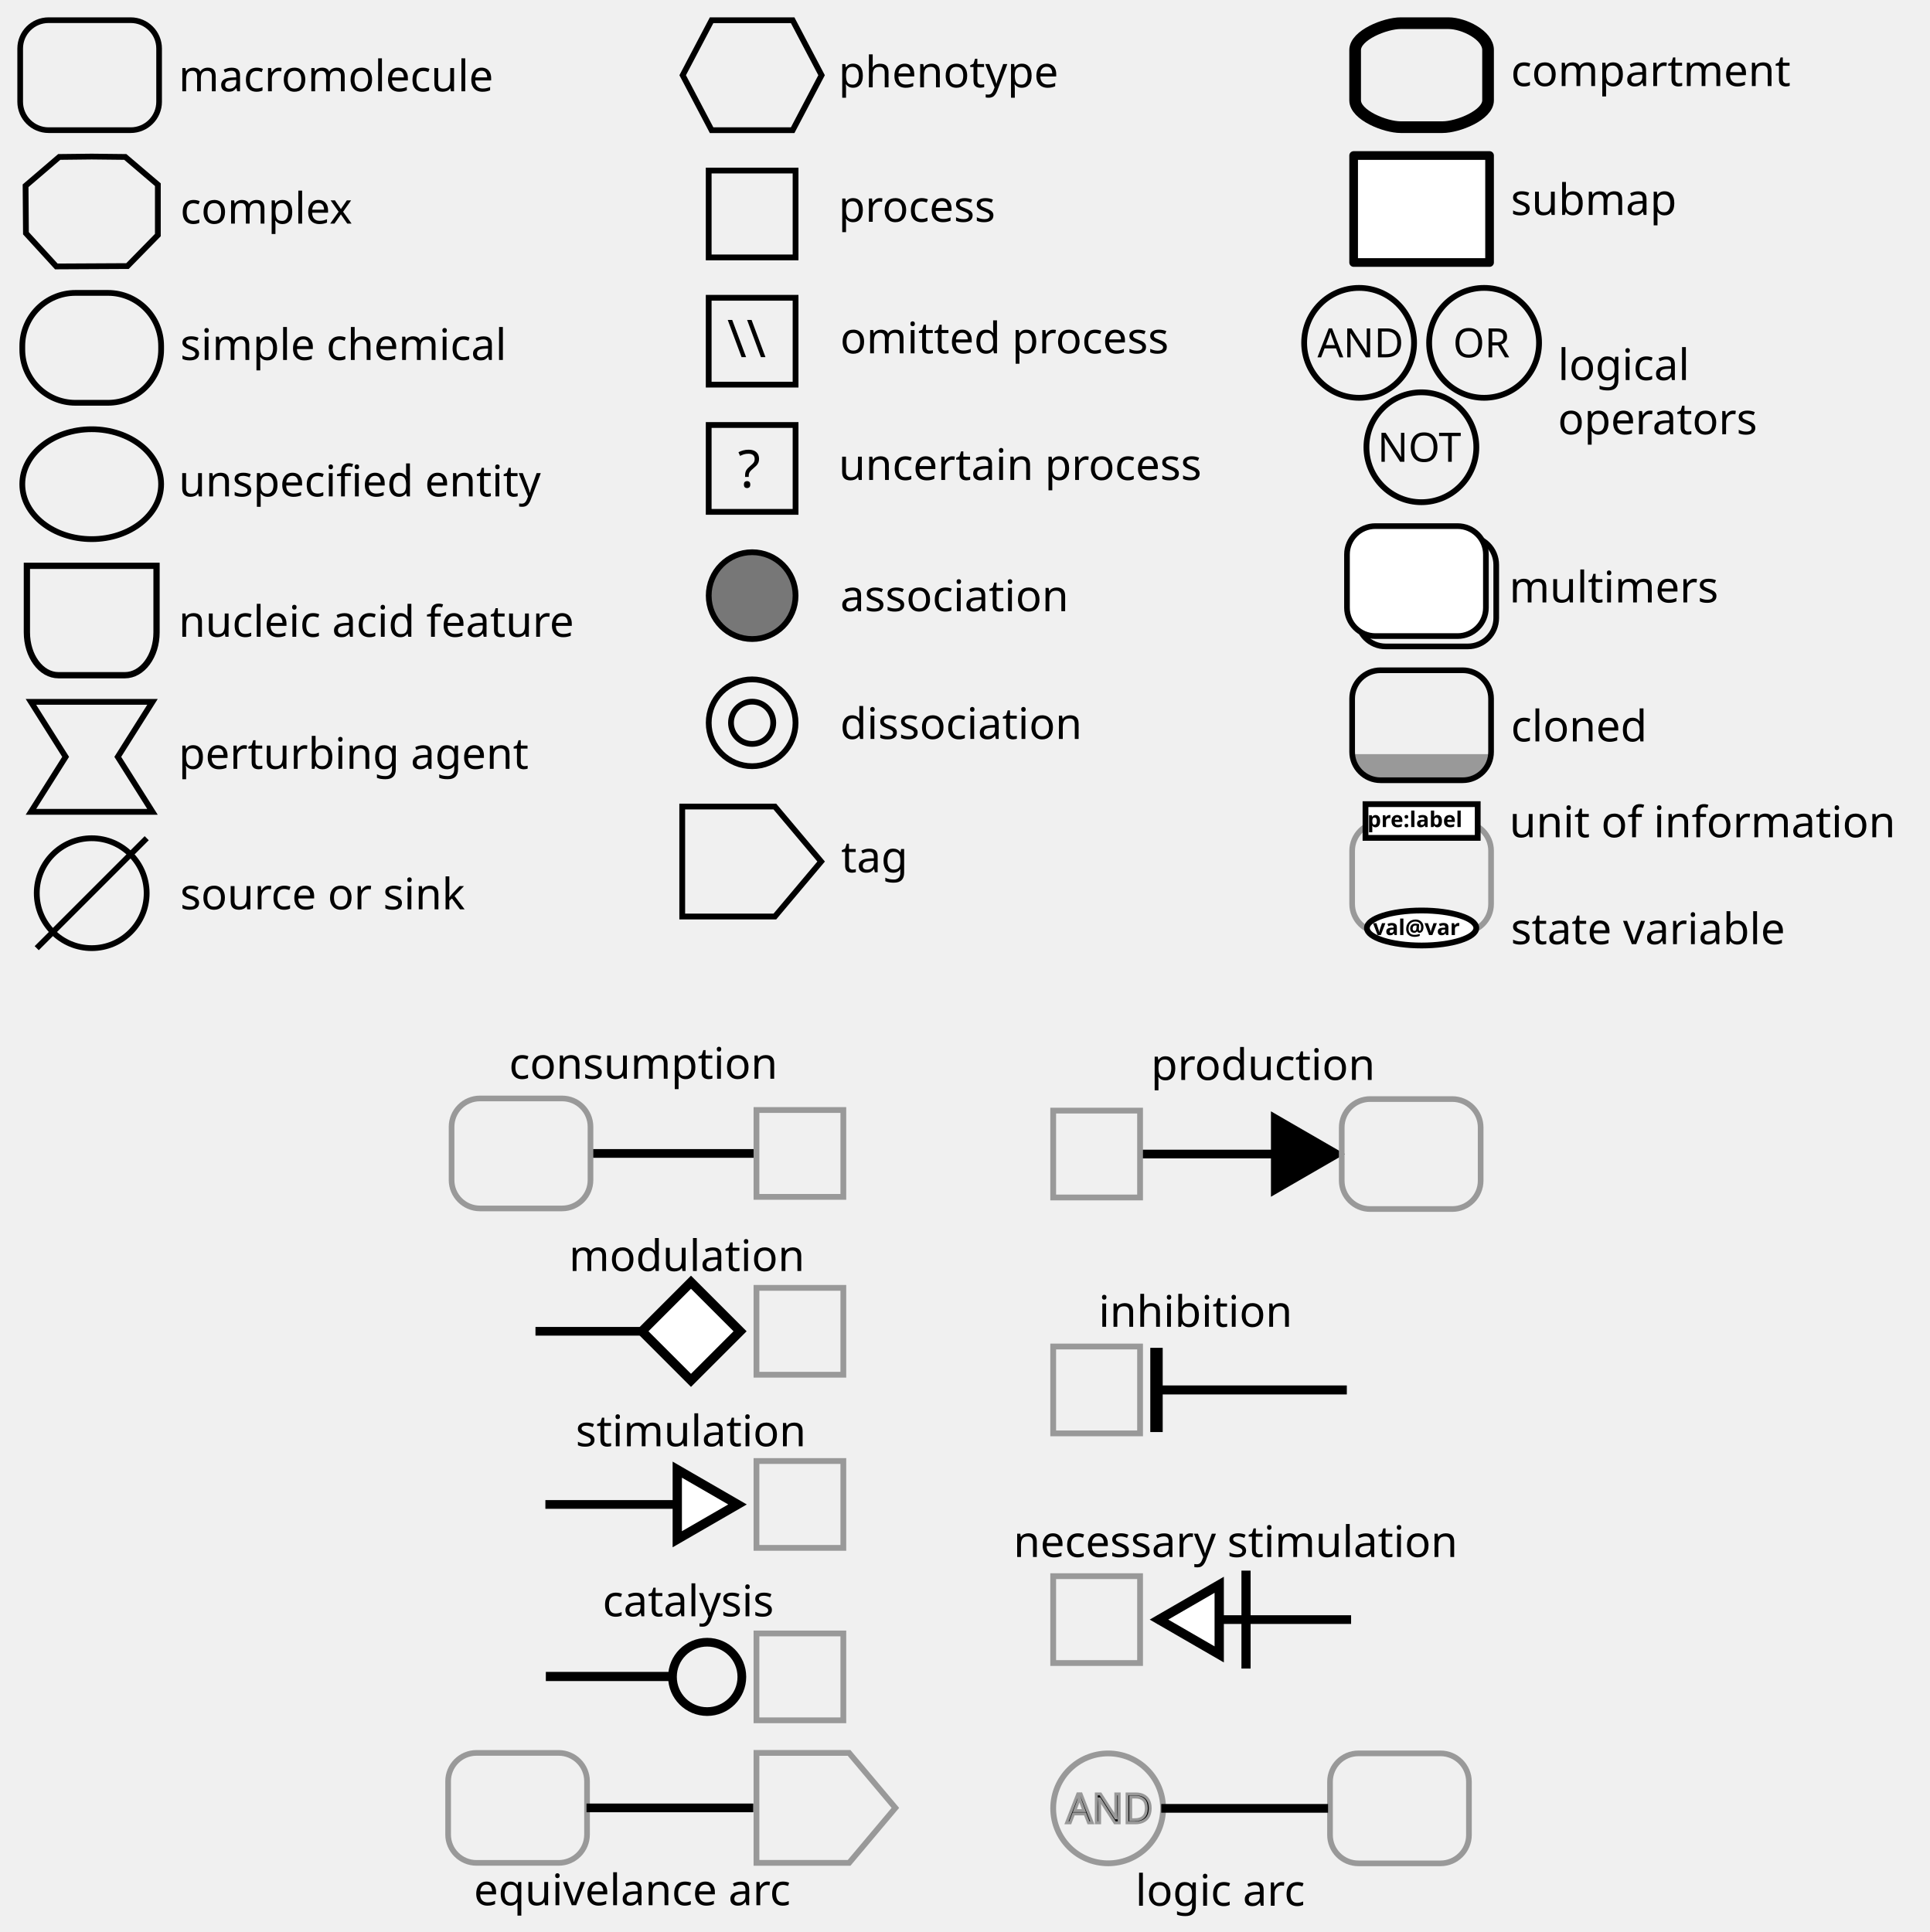
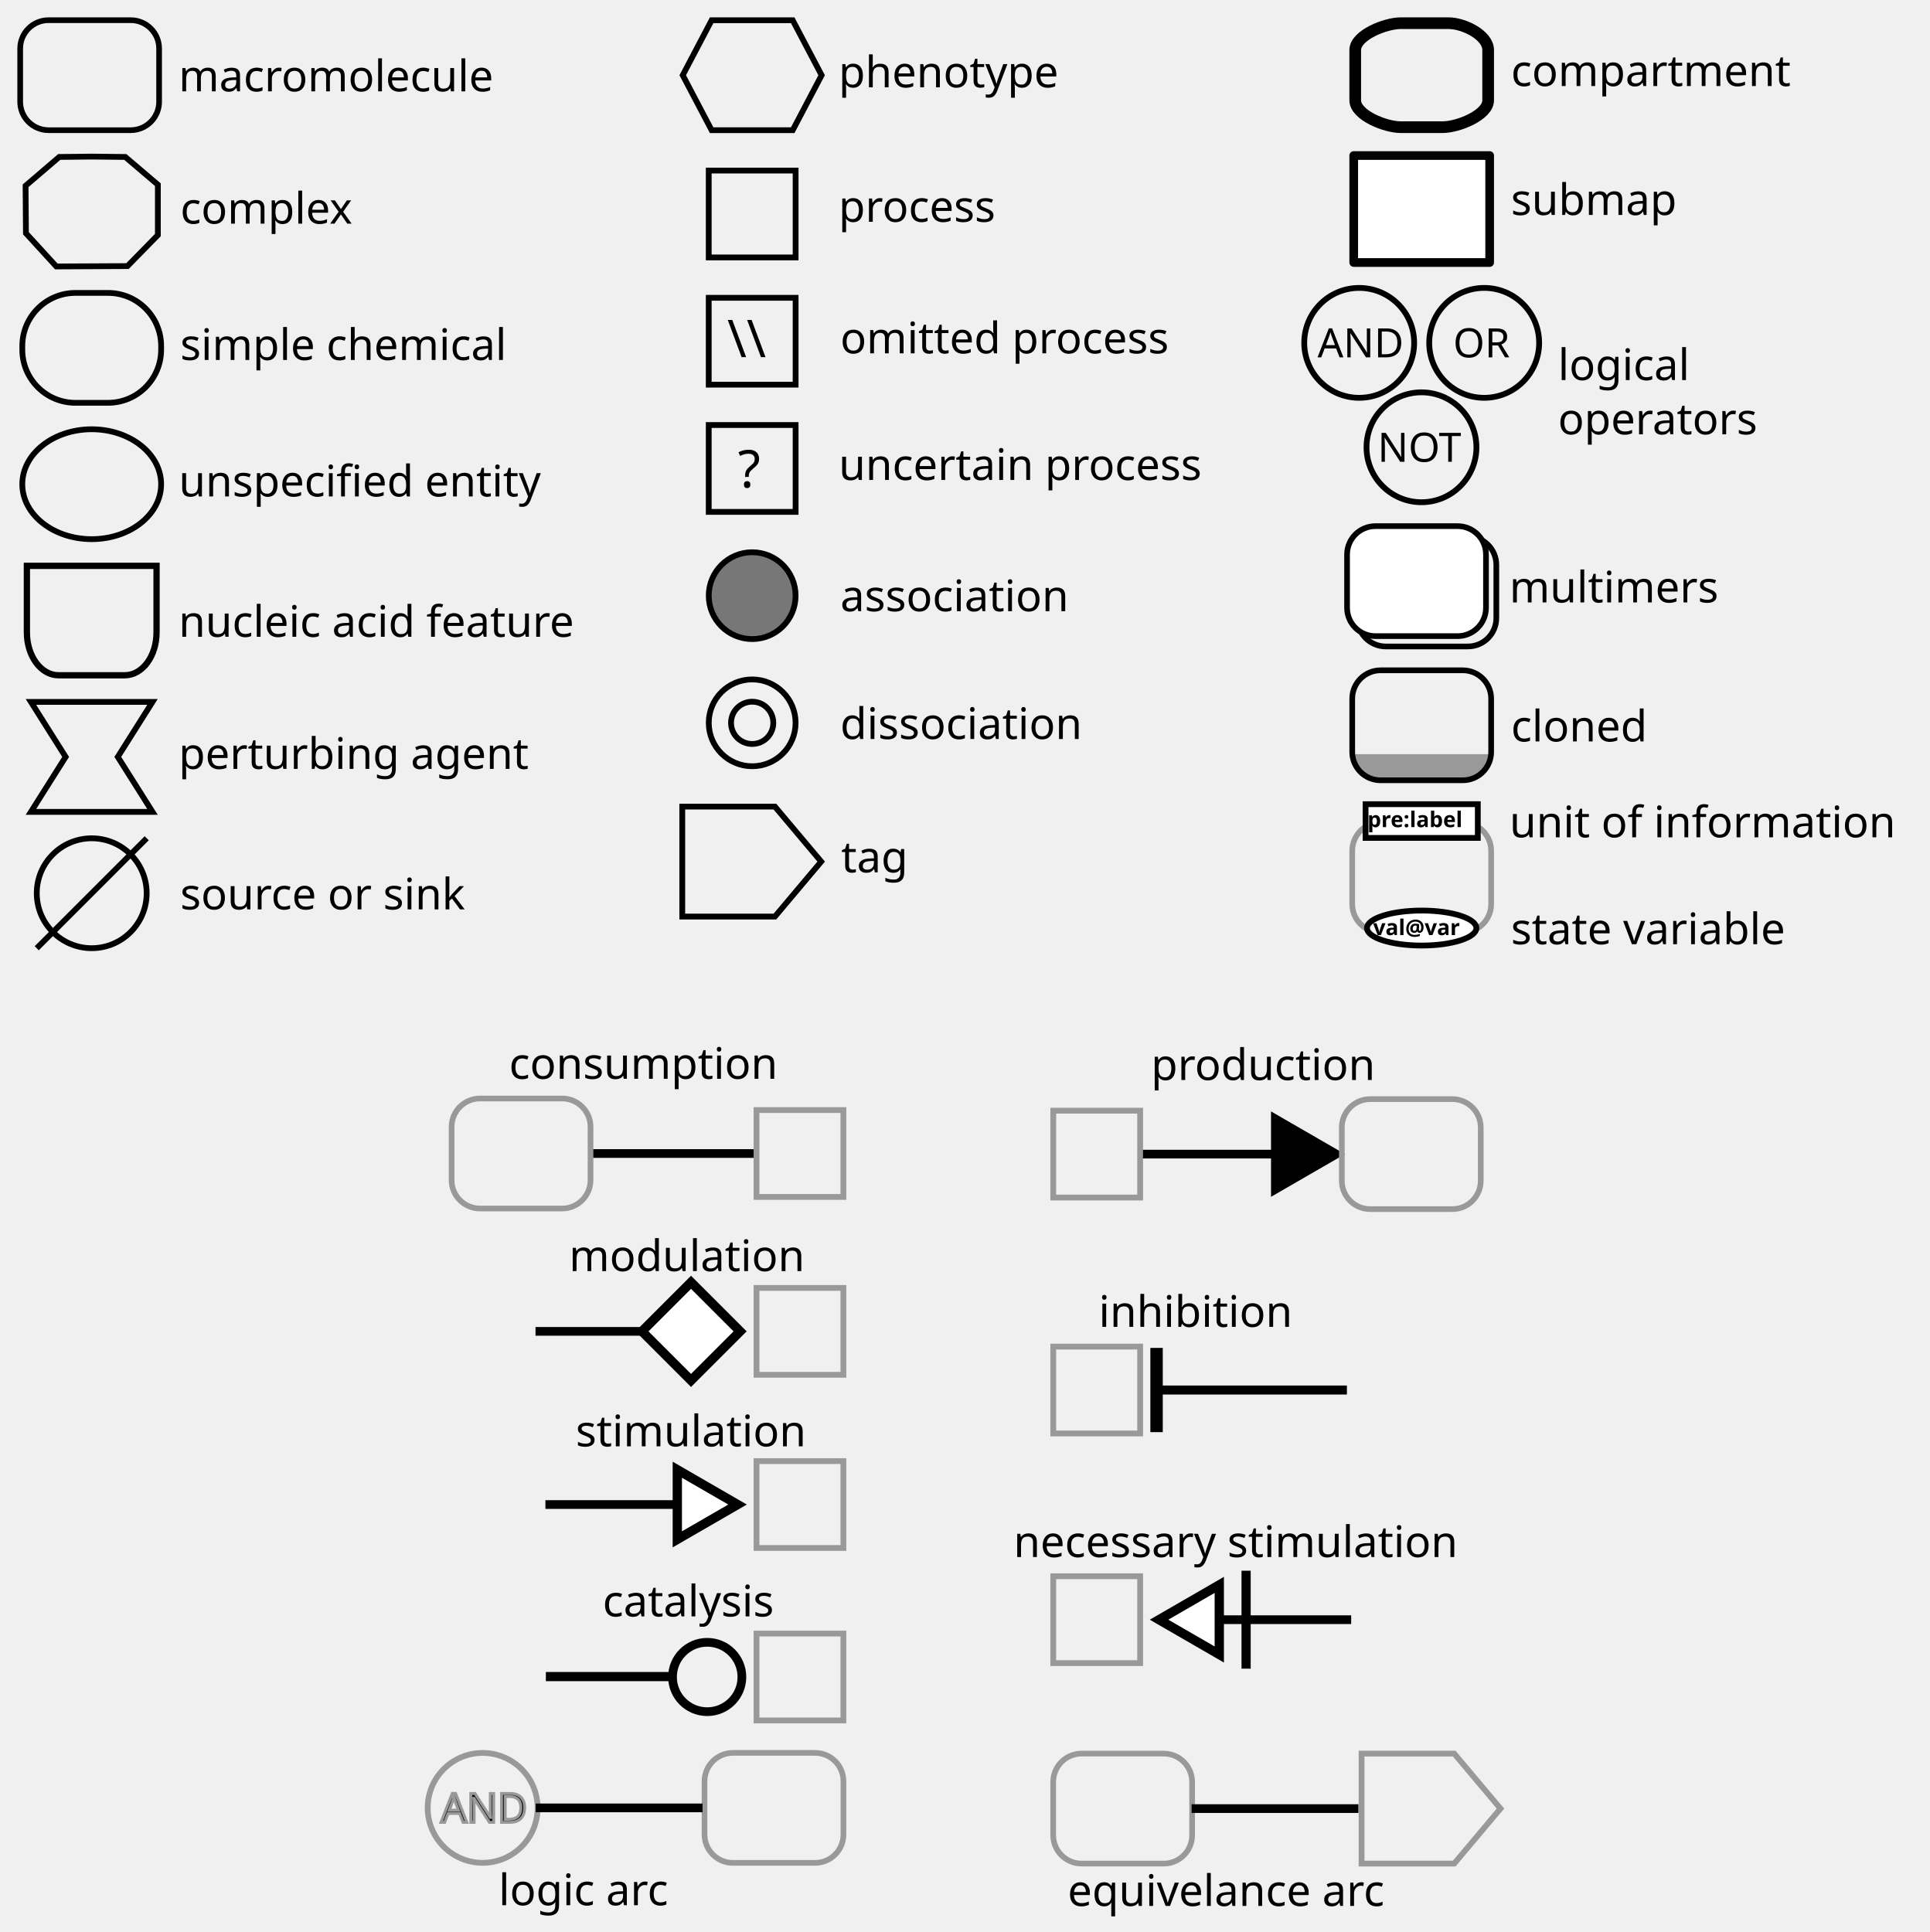
- <svg xmlns="http://www.w3.org/2000/svg" width="667.151" height="668.207" id="svg2" version="1.1">
+ <svg xmlns="http://www.w3.org/2000/svg" width="667.151" height="668.167" id="svg2" version="1.1">
  <defs id="defs4">
    <marker orient="auto" refY="0" refX="0" id="DotL" style="overflow:visible">
      <path id="path4034" d="m -2.5,-1 c 0,2.76 -2.24,5 -5,5 -2.76,0 -5,-2.24 -5,-5 0,-2.76 2.24,-5 5,-5 2.76,0 5,2.24 5,5 z" style="fill-rule:evenodd;stroke:#000000;stroke-width:1pt" transform="matrix(0.8,0,0,0.8,5.92,0.8)" />
    </marker>
    <marker orient="auto" refY="0" refX="0" id="Arrow1Sstart" style="overflow:visible">
      <path id="path3985" d="M 0,0 5,-5 -12.5,0 5,5 0,0 Z" style="fill-rule:evenodd;stroke:#000000;stroke-width:1pt" transform="matrix(0.2,0,0,0.2,1.2,0)" />
    </marker>
    <marker orient="auto" refY="0" refX="0" id="EmptyTriangleOutL" style="overflow:visible">
      <path id="path4133" d="m 5.77,0 -8.65,5 0,-10 8.65,5 z" style="fill:#ffffff;fill-rule:evenodd;stroke:#000000;stroke-width:1pt" transform="matrix(0.8,0,0,0.8,-4.8,0)" />
    </marker>
    <marker orient="auto" refY="0" refX="0" id="TriangleOutL" style="overflow:visible">
      <path id="path4115" d="m 5.77,0 -8.65,5 0,-10 8.65,5 z" style="fill-rule:evenodd;stroke:#000000;stroke-width:1pt" transform="scale(0.8,0.8)" />
    </marker>
    <marker orient="auto" refY="0" refX="0" id="EmptyDiamondL" style="overflow:visible">
      <path id="path4079" d="M 0,-7.071 -7.071,0 0,7.071 7.071,0 0,-7.071 Z" style="fill:#ffffff;fill-rule:evenodd;stroke:#000000;stroke-width:1pt" transform="scale(0.8,0.8)" />
    </marker>
    <marker orient="auto" refY="0" refX="0" id="EmptyDiamondL-1" style="overflow:visible">
      <path id="path4079-7" d="M 0,-7.071 -7.071,0 0,7.071 7.071,0 0,-7.071 Z" style="fill:#ffffff;fill-rule:evenodd;stroke:#000000;stroke-width:1pt" transform="scale(0.8,0.8)" />
    </marker>
    <marker orient="auto" refY="0" refX="0" id="EmptyDiamondL-0" style="overflow:visible">
      <path id="path4079-6" d="M 0,-7.071 -7.071,0 0,7.071 7.071,0 0,-7.071 Z" style="fill:#ffffff;fill-rule:evenodd;stroke:#000000;stroke-width:1pt" transform="scale(0.8,0.8)" />
    </marker>
    <marker orient="auto" refY="0" refX="0" id="TriangleOutL-8" style="overflow:visible">
      <path id="path4115-9" d="m 5.77,0 -8.65,5 0,-10 8.65,5 z" style="fill-rule:evenodd;stroke:#000000;stroke-width:1pt" transform="scale(0.8,0.8)" />
    </marker>
    <marker orient="auto" refY="0" refX="0" id="EmptyTriangleOutL-4" style="overflow:visible">
      <path id="path4133-1" d="m 5.77,0 -8.65,5 0,-10 8.65,5 z" style="fill:#ffffff;fill-rule:evenodd;stroke:#000000;stroke-width:1pt" transform="matrix(0.8,0,0,0.8,-4.8,0)" />
    </marker>
    <marker orient="auto" refY="0" refX="0" id="EmptyTriangleOutL-2" style="overflow:visible">
      <path id="path4133-7" d="m 5.77,0 -8.65,5 0,-10 8.65,5 z" style="fill:#ffffff;fill-rule:evenodd;stroke:#000000;stroke-width:1pt" transform="matrix(0.8,0,0,0.8,-4.8,0)" />
    </marker>
    <marker orient="auto" refY="0" refX="0" id="TriangleOutL-1" style="overflow:visible">
      <path id="path4115-2" d="m 5.77,0 -8.65,5 0,-10 8.65,5 z" style="fill-rule:evenodd;stroke:#000000;stroke-width:1pt" transform="scale(0.8,0.8)" />
    </marker>
    <marker orient="auto" refY="0" refX="0" id="EmptyTriangleOutL-8" style="overflow:visible">
      <path id="path4133-4" d="m 5.77,0 -8.65,5 0,-10 8.65,5 z" style="fill:#ffffff;fill-rule:evenodd;stroke:#000000;stroke-width:1pt" transform="matrix(0.8,0,0,0.8,-4.8,0)" />
    </marker>
    <marker orient="auto" refY="0" refX="0" id="EmptyDiamondL-2" style="overflow:visible">
      <path id="path4079-64" d="M 0,-7.071 -7.071,0 0,7.071 7.071,0 0,-7.071 Z" style="fill:#ffffff;fill-rule:evenodd;stroke:#000000;stroke-width:1pt" transform="scale(0.8,0.8)" />
    </marker>
    <marker orient="auto" refY="0" refX="0" id="marker4217" style="overflow:visible">
      <path id="path4219" d="m 5.77,0 -8.65,5 0,-10 8.65,5 z" style="fill:#ffffff;fill-rule:evenodd;stroke:#000000;stroke-width:1pt" transform="matrix(0.8,0,0,0.8,-4.8,0)" />
    </marker>
  </defs>
  <g id="layer1" transform="translate(0.2001214,-115.8151)">
    <text xml:space="preserve" style="font-style:normal;font-weight:normal;font-size:12.5px;line-height:125%;font-family:sans-serif;letter-spacing:0px;word-spacing:0px;fill:#000000;fill-opacity:1;stroke:none;stroke-width:1px;stroke-linecap:butt;stroke-linejoin:miter;stroke-opacity:1" x="281.429" y="336.648" id="text5854">
      <tspan id="tspan5856" x="281.429" y="336.648" />
    </text>
    <text xml:space="preserve" style="font-style:normal;font-weight:normal;font-size:15px;line-height:125%;font-family:sans-serif;letter-spacing:0px;word-spacing:0px;fill:#000000;fill-opacity:1;stroke:none;stroke-width:1px;stroke-linecap:butt;stroke-linejoin:miter;stroke-opacity:1" x="187.143" y="363.076" id="text6007">
      <tspan id="tspan6009" x="187.143" y="363.076" />
    </text>
    <g id="g5738" transform="translate(30.61578,0)">
      <path id="path3787-4" d="m 173.554,514.747 57.675,0" style="fill:none;stroke:#000000;stroke-width:3.01;stroke-linecap:butt;stroke-linejoin:miter;stroke-miterlimit:4;stroke-dasharray:none;stroke-opacity:1;marker-start:none;marker-end:none" />
      <rect ry="9.817" y="495.727" x="125.34" height="38.039" width="48.039" id="rect2985-5-0" style="fill:none;stroke:#999999;stroke-width:1.961;stroke-miterlimit:4;stroke-dasharray:none;stroke-dashoffset:0;stroke-opacity:1" />
      <rect ry="0" y="499.725" x="230.775" height="30.042" width="30.042" id="rect2985-08-2" style="fill:none;stroke:#999999;stroke-width:2;stroke-miterlimit:4;stroke-dasharray:none;stroke-dashoffset:0;stroke-opacity:1" />
      <text id="text4397" y="488.909" x="145.217" style="font-style:normal;font-weight:normal;font-size:15px;line-height:125%;font-family:sans-serif;letter-spacing:0px;word-spacing:0px;fill:#000000;fill-opacity:1;stroke:none;stroke-width:1px;stroke-linecap:butt;stroke-linejoin:miter;stroke-opacity:1" xml:space="preserve">
        <tspan style="text-align:start;text-anchor:start" y="488.909" x="145.217" id="tspan4399">consumption</tspan>
      </text>
      <path id="path3787" d="m 154.357,576.258 53.776,0" style="fill:none;stroke:#000000;stroke-width:3;stroke-linecap:butt;stroke-linejoin:miter;stroke-miterlimit:4;stroke-dasharray:none;stroke-opacity:1;marker-start:none;marker-end:url(#EmptyDiamondL-2)" />
      <rect ry="0" y="561.237" x="230.775" height="30.042" width="30.042" id="rect2985-08-9" style="fill:none;stroke:#999999;stroke-width:2;stroke-miterlimit:4;stroke-dasharray:none;stroke-dashoffset:0;stroke-opacity:1" />
      <text id="text4405" y="555.414" x="165.944" style="font-style:normal;font-weight:normal;font-size:15px;line-height:125%;font-family:sans-serif;letter-spacing:0px;word-spacing:0px;fill:#000000;fill-opacity:1;stroke:none;stroke-width:1px;stroke-linecap:butt;stroke-linejoin:miter;stroke-opacity:1" xml:space="preserve">
        <tspan style="text-align:start;text-anchor:start" y="555.414" x="165.944" id="tspan4407">modulation</tspan>
      </text>
      <path id="path3787-1-8" d="m 157.782,636.148 66.99,0" style="fill:none;stroke:#000000;stroke-width:3.01;stroke-linecap:butt;stroke-linejoin:miter;stroke-miterlimit:4;stroke-dasharray:none;stroke-opacity:1;marker-start:none;marker-end:url(#EmptyTriangleOutL-8)" />
      <rect ry="0" y="621.126" x="230.775" height="30.042" width="30.042" id="rect2985-08-0" style="fill:none;stroke:#999999;stroke-width:2;stroke-miterlimit:4;stroke-dasharray:none;stroke-dashoffset:0;stroke-opacity:1" />
      <text id="text4409" y="616.018" x="168.253" style="font-style:normal;font-weight:normal;font-size:15px;line-height:125%;font-family:sans-serif;letter-spacing:0px;word-spacing:0px;fill:#000000;fill-opacity:1;stroke:none;stroke-width:1px;stroke-linecap:butt;stroke-linejoin:miter;stroke-opacity:1" xml:space="preserve">
        <tspan style="text-align:start;text-anchor:start" y="616.018" x="168.253" id="tspan4411">stimulation</tspan>
      </text>
      <path id="path3787-4-3" d="m 157.939,695.647 42.968,0" style="fill:none;stroke:#000000;stroke-width:3.17;stroke-linecap:butt;stroke-linejoin:miter;stroke-miterlimit:4;stroke-dasharray:none;stroke-opacity:1;marker-start:none;marker-end:none" />
      <circle r="11.996" id="path5879" style="fill:none;stroke:#000000;stroke-width:3.008;stroke-miterlimit:4;stroke-dasharray:none;stroke-dashoffset:0;stroke-opacity:1" cx="213.725" cy="695.79" />
      <rect ry="0" y="680.769" x="230.775" height="30.042" width="30.042" id="rect2985-08-6" style="fill:none;stroke:#999999;stroke-width:2;stroke-miterlimit:4;stroke-dasharray:none;stroke-dashoffset:0;stroke-opacity:1" />
      <text id="text4421" y="674.836" x="177.579" style="font-style:normal;font-weight:normal;font-size:15px;line-height:125%;font-family:sans-serif;letter-spacing:0px;word-spacing:0px;fill:#000000;fill-opacity:1;stroke:none;stroke-width:1px;stroke-linecap:butt;stroke-linejoin:miter;stroke-opacity:1" xml:space="preserve">
        <tspan y="674.836" x="177.579" id="tspan4423">catalysis</tspan>
      </text>
-       <rect ry="9.817" y="722.078" x="124.144" height="38.039" width="48.039" id="rect2985-88" style="fill:none;stroke:#999999;stroke-width:1.961;stroke-miterlimit:4;stroke-dasharray:none;stroke-dashoffset:0;stroke-opacity:1" />
-       <path id="rect2985-87-9" d="m 230.775,722.082 32.031,0 16,19.015 -16,19.015 -32.031,0 z" style="fill:none;stroke:#999999;stroke-width:2;stroke-miterlimit:4;stroke-dashoffset:0;stroke-opacity:1" />
-       <path id="path3787-4-17" d="m 172.004,741.098 57.675,0" style="fill:none;stroke:#000000;stroke-width:3.01;stroke-linecap:butt;stroke-linejoin:miter;stroke-miterlimit:4;stroke-dasharray:none;stroke-opacity:1;marker-start:none;marker-end:none" />
-       <text id="text4425" y="774.762" x="201.459" style="font-style:normal;font-weight:normal;font-size:15px;line-height:125%;font-family:sans-serif;letter-spacing:0px;word-spacing:0px;fill:#000000;fill-opacity:1;stroke:none;stroke-width:1px;stroke-linecap:butt;stroke-linejoin:miter;stroke-opacity:1" xml:space="preserve">
-         <tspan style="text-align:center;text-anchor:middle" y="774.762" x="201.459" id="tspan4427">equivelance arc</tspan>
-       </text>
+       <g id="g4440" transform="translate(209.2204,0.2025757)">
+         <rect style="fill:none;stroke:#999999;stroke-width:1.961;stroke-miterlimit:4;stroke-dasharray:none;stroke-dashoffset:0;stroke-opacity:1" id="rect2985-88" width="48.039" height="38.039" x="124.144" y="722.078" ry="9.817" />
+         <path style="fill:none;stroke:#999999;stroke-width:2;stroke-miterlimit:4;stroke-dashoffset:0;stroke-opacity:1" d="m 230.775,722.082 32.031,0 16,19.015 -16,19.015 -32.031,0 z" id="rect2985-87-9" />
+         <path style="fill:none;stroke:#000000;stroke-width:3.01;stroke-linecap:butt;stroke-linejoin:miter;stroke-miterlimit:4;stroke-dasharray:none;stroke-opacity:1;marker-start:none;marker-end:none" d="m 172.004,741.098 57.675,0" id="path3787-4-17" />
+         <text xml:space="preserve" style="font-style:normal;font-weight:normal;font-size:15px;line-height:125%;font-family:sans-serif;letter-spacing:0px;word-spacing:0px;fill:#000000;fill-opacity:1;stroke:none;stroke-width:1px;stroke-linecap:butt;stroke-linejoin:miter;stroke-opacity:1" x="201.459" y="774.762" id="text4425">
+           <tspan id="tspan4427" x="201.459" y="774.762" style="text-align:center;text-anchor:middle">equivelance arc</tspan>
+         </text>
+       </g>
      <path id="path3787-1" d="m 363.422,514.955 53.776,0" style="fill:none;stroke:#000000;stroke-width:3;stroke-linecap:butt;stroke-linejoin:miter;stroke-miterlimit:4;stroke-dasharray:none;stroke-opacity:1;marker-start:none;marker-end:url(#TriangleOutL-1)" />
      <rect ry="9.817" y="495.936" x="433.163" height="38.039" width="48.039" id="rect2985-5-1" style="fill:none;stroke:#999999;stroke-width:1.961;stroke-miterlimit:4;stroke-dasharray:none;stroke-dashoffset:0;stroke-opacity:1" />
      <rect ry="0" y="499.934" x="333.384" height="30.042" width="30.042" id="rect2985-08-2-7" style="fill:none;stroke:#999999;stroke-width:2;stroke-miterlimit:4;stroke-dasharray:none;stroke-dashoffset:0;stroke-opacity:1" />
      <text id="text4401" y="489.327" x="367.19" style="font-style:normal;font-weight:normal;font-size:15px;line-height:125%;font-family:sans-serif;letter-spacing:0px;word-spacing:0px;fill:#000000;fill-opacity:1;stroke:none;stroke-width:1px;stroke-linecap:butt;stroke-linejoin:miter;stroke-opacity:1" xml:space="preserve">
        <tspan style="text-align:start;text-anchor:start" y="489.327" x="367.19" id="tspan4403">production</tspan>
      </text>
      <path id="path3787-4-8" d="m 434.923,596.545 -65.955,0" style="fill:none;stroke:#000000;stroke-width:3.113;stroke-linecap:butt;stroke-linejoin:miter;stroke-miterlimit:4;stroke-dasharray:none;stroke-opacity:1;marker-start:none;marker-end:none" />
      <path id="path3787-4-8-1" d="m 369.108,581.98 0,29.13" style="fill:none;stroke:#000000;stroke-width:4.287;stroke-linecap:butt;stroke-linejoin:miter;stroke-miterlimit:4;stroke-dasharray:none;stroke-opacity:1;marker-start:none;marker-end:none" />
      <rect ry="0" y="581.524" x="333.384" height="30.042" width="30.042" id="rect2985-08-8" style="fill:none;stroke:#999999;stroke-width:2;stroke-miterlimit:4;stroke-dasharray:none;stroke-dashoffset:0;stroke-opacity:1" />
      <text id="text4417" y="574.701" x="349.091" style="font-style:normal;font-weight:normal;font-size:15px;line-height:125%;font-family:sans-serif;letter-spacing:0px;word-spacing:0px;fill:#000000;fill-opacity:1;stroke:none;stroke-width:1px;stroke-linecap:butt;stroke-linejoin:miter;stroke-opacity:1" xml:space="preserve">
        <tspan y="574.701" x="349.091" id="tspan4419">inhibition</tspan>
      </text>
-       <ellipse id="path3815-1-6" style="fill:none;stroke:#999999;stroke-width:2;stroke-miterlimit:4;stroke-dasharray:none;stroke-dashoffset:0;stroke-opacity:1" cx="352.387" cy="741.26" rx="19.003" ry="19.003" />
-       <text id="text3817-6-8" y="746.271" x="337.981" style="font-style:normal;font-weight:normal;font-size:14px;line-height:125%;font-family:Sans;letter-spacing:0px;word-spacing:0px;fill:#000000;fill-opacity:1;stroke:#999999" xml:space="preserve">
-         <tspan y="746.271" x="337.981" id="tspan3819-3-6">AND</tspan>
-       </text>
-       <rect ry="9.817" y="722.24" x="429.112" height="38.039" width="48.039" id="rect2985-1" style="fill:none;stroke:#999999;stroke-width:1.961;stroke-miterlimit:4;stroke-dasharray:none;stroke-dashoffset:0;stroke-opacity:1" />
-       <path id="path3787-4-1" d="m 370.756,741.26 57.675,0" style="fill:none;stroke:#000000;stroke-width:3.01;stroke-linecap:butt;stroke-linejoin:miter;stroke-miterlimit:4;stroke-dasharray:none;stroke-opacity:1;marker-start:none;marker-end:none" />
-       <text id="text4429" y="774.924" x="404.782" style="font-style:normal;font-weight:normal;font-size:15px;line-height:125%;font-family:sans-serif;letter-spacing:0px;word-spacing:0px;fill:#000000;fill-opacity:1;stroke:none;stroke-width:1px;stroke-linecap:butt;stroke-linejoin:miter;stroke-opacity:1" xml:space="preserve">
-         <tspan style="text-align:center;text-anchor:middle" y="774.924" x="404.782" id="tspan4431">logic arc</tspan>
-       </text>
+       <g id="g4447" transform="translate(-216.314,-0.2025757)">
+         <ellipse ry="19.003" rx="19.003" cy="741.26" cx="352.387" style="fill:none;stroke:#999999;stroke-width:2;stroke-miterlimit:4;stroke-dasharray:none;stroke-dashoffset:0;stroke-opacity:1" id="path3815-1-6" />
+         <text xml:space="preserve" style="font-style:normal;font-weight:normal;font-size:14px;line-height:125%;font-family:Sans;letter-spacing:0px;word-spacing:0px;fill:#000000;fill-opacity:1;stroke:#999999" x="337.981" y="746.271" id="text3817-6-8">
+           <tspan id="tspan3819-3-6" x="337.981" y="746.271">AND</tspan>
+         </text>
+         <rect style="fill:none;stroke:#999999;stroke-width:1.961;stroke-miterlimit:4;stroke-dasharray:none;stroke-dashoffset:0;stroke-opacity:1" id="rect2985-1" width="48.039" height="38.039" x="429.112" y="722.24" ry="9.817" />
+         <path style="fill:none;stroke:#000000;stroke-width:3.01;stroke-linecap:butt;stroke-linejoin:miter;stroke-miterlimit:4;stroke-dasharray:none;stroke-opacity:1;marker-start:none;marker-end:none" d="m 370.756,741.26 57.675,0" id="path3787-4-1" />
+         <text xml:space="preserve" style="font-style:normal;font-weight:normal;font-size:15px;line-height:125%;font-family:sans-serif;letter-spacing:0px;word-spacing:0px;fill:#000000;fill-opacity:1;stroke:none;stroke-width:1px;stroke-linecap:butt;stroke-linejoin:miter;stroke-opacity:1" x="404.782" y="774.924" id="text4429">
+           <tspan id="tspan4431" x="404.782" y="774.924" style="text-align:center;text-anchor:middle">logic arc</tspan>
+         </text>
+       </g>
      <path id="path3787-1-8-2" d="m 436.401,675.973 -66.99,0" style="fill:none;stroke:#000000;stroke-width:3.01;stroke-linecap:butt;stroke-linejoin:miter;stroke-miterlimit:4;stroke-dasharray:none;stroke-opacity:1;marker-start:none;marker-end:url(#EmptyTriangleOutL-8)" />
      <path id="path3787-4-8-1-7" d="m 400.066,659.038 0,33.87" style="fill:none;stroke:#000000;stroke-width:3.17;stroke-linecap:butt;stroke-linejoin:miter;stroke-miterlimit:4;stroke-dasharray:none;stroke-opacity:1;marker-start:none;marker-end:none" />
      <rect ry="0" y="660.952" x="333.384" height="30.042" width="30.042" id="rect2985-08-28" style="fill:none;stroke:#999999;stroke-width:2;stroke-miterlimit:4;stroke-dasharray:none;stroke-dashoffset:0;stroke-opacity:1" />
      <text xml:space="preserve" style="font-style:normal;font-weight:normal;font-size:15px;line-height:125%;font-family:sans-serif;letter-spacing:0px;word-spacing:0px;fill:#000000;fill-opacity:1;stroke:none;stroke-width:1px;stroke-linecap:butt;stroke-linejoin:miter;stroke-opacity:1" x="319.648" y="654.311" id="text4474">
        <tspan id="tspan4476" x="319.648" y="654.311" style="text-align:start;text-anchor:start">necessary stimulation</tspan>
      </text>
    </g>
    <g id="g4691">
      <rect ry="9.817" y="122.795" x="6.78" height="38.039" width="48.039" id="rect2985" style="fill:none;stroke:#000000;stroke-width:1.961;stroke-miterlimit:4;stroke-dasharray:none;stroke-dashoffset:0;stroke-opacity:1" />
      <rect ry="18.375" y="217.117" x="7.512" height="38.008" width="48.008" id="rect2985-0" style="fill:none;stroke:#000000;stroke-width:1.992;stroke-miterlimit:4;stroke-dasharray:none;stroke-dashoffset:0;stroke-opacity:1" />
      <path id="rect2985-8" d="m 8.769,196.482 -0.127,-16.416 11.645,-9.97 11.228,-0.126 11.609,0.126 11.263,9.59 -4.7e-4,17.428 -10.505,10.727 -24.61,0.126 z" style="fill:none;stroke:#000000;stroke-width:2;stroke-miterlimit:4;stroke-dasharray:none;stroke-dashoffset:0;stroke-opacity:1" />
      <ellipse ry="19.004" rx="24.004" cy="283.275" cx="31.514" id="path3890" style="fill:none;stroke:#000000;stroke-width:1.992;stroke-miterlimit:4;stroke-dasharray:none;stroke-dashoffset:0;stroke-opacity:1" />
      <path id="path3913" d="m 9.098,311.509 0,23.004 c 0,8.213 4.868,14.835 10.937,14.835 l 22.935,0 c 6.068,0 10.961,-6.622 10.961,-14.835 l 0,-23.004 -44.833,0 z" style="fill:none;stroke:#000000;stroke-width:2.167;stroke-miterlimit:4;stroke-dasharray:none;stroke-dashoffset:0;stroke-opacity:1" />
      <g transform="translate(-7e-6,47.1534)" id="g4415">
        <ellipse ry="19.003" rx="19.003" cy="377.582" cx="31.514" style="fill:none;stroke:#000000;stroke-width:2;stroke-miterlimit:4;stroke-dasharray:none;stroke-dashoffset:0;stroke-opacity:1" id="path3815-1-7" />
        <path style="fill:none;stroke:#000000;stroke-width:2;stroke-linecap:butt;stroke-linejoin:miter;stroke-miterlimit:4;stroke-dasharray:none;stroke-opacity:1" d="M 12.496,396.601 C 50.533,358.564 50.533,358.564 50.533,358.564" id="path3945" />
      </g>
      <path id="rect2985-85" d="m 10.499,358.567 42.031,0 -12,19.015 12,19.015 -42.031,0 12,-19.015 z" style="fill:none;stroke:#000000;stroke-width:2;stroke-miterlimit:4;stroke-dashoffset:0;stroke-opacity:1" />
      <text id="text5915" y="147.4" x="61.571" style="font-style:normal;font-weight:normal;font-size:15px;line-height:125%;font-family:sans-serif;letter-spacing:0px;word-spacing:0px;fill:#000000;fill-opacity:1;stroke:none;stroke-width:1px;stroke-linecap:butt;stroke-linejoin:miter;stroke-opacity:1" xml:space="preserve">
        <tspan y="147.4" x="61.571" id="tspan5917">macromolecule</tspan>
        <tspan id="tspan5919" y="166.15" x="61.571" />
        <tspan id="tspan5945" y="184.9" x="61.571" />
        <tspan id="tspan5927" y="203.65" x="61.571" />
        <tspan id="tspan5929" y="222.4" x="61.571" />
      </text>
      <text id="text6104" y="240.311" x="62.121" style="font-style:normal;font-weight:normal;font-size:15px;line-height:125%;font-family:sans-serif;letter-spacing:0px;word-spacing:0px;fill:#000000;fill-opacity:1;stroke:none;stroke-width:1px;stroke-linecap:butt;stroke-linejoin:miter;stroke-opacity:1" xml:space="preserve">
        <tspan y="240.311" x="62.121" id="tspan6106">simple chemical</tspan>
        <tspan id="tspan6108" y="259.061" x="62.121" />
        <tspan id="tspan6126" y="277.811" x="62.121" />
      </text>
      <text id="text6172" y="193.158" x="62.157" style="font-style:normal;font-weight:normal;font-size:15px;line-height:125%;font-family:sans-serif;letter-spacing:0px;word-spacing:0px;fill:#000000;fill-opacity:1;stroke:none;stroke-width:1px;stroke-linecap:butt;stroke-linejoin:miter;stroke-opacity:1" xml:space="preserve">
        <tspan y="193.158" x="62.157" id="tspan6174">complex</tspan>
        <tspan id="tspan6176" y="211.908" x="62.157" />
        <tspan id="tspan6190" y="230.658" x="62.157" />
      </text>
      <text id="text6219" y="287.501" x="61.63" style="font-style:normal;font-weight:normal;font-size:15px;line-height:125%;font-family:sans-serif;letter-spacing:0px;word-spacing:0px;fill:#000000;fill-opacity:1;stroke:none;stroke-width:1px;stroke-linecap:butt;stroke-linejoin:miter;stroke-opacity:1" xml:space="preserve">
        <tspan y="287.501" x="61.63" id="tspan6221">unspecified entity</tspan>
        <tspan id="tspan6223" y="306.251" x="61.63" />
        <tspan id="tspan6233" y="325.001" x="61.63" />
      </text>
      <text id="text6249" y="336.05" x="61.571" style="font-style:normal;font-weight:normal;font-size:15px;line-height:125%;font-family:sans-serif;letter-spacing:0px;word-spacing:0px;fill:#000000;fill-opacity:1;stroke:none;stroke-width:1px;stroke-linecap:butt;stroke-linejoin:miter;stroke-opacity:1" xml:space="preserve">
        <tspan y="336.05" x="61.571" id="tspan6251">nucleic acid feature</tspan>
        <tspan id="tspan6253" y="354.8" x="61.571" />
        <tspan id="tspan6259" y="373.55" x="61.571" />
      </text>
      <text id="text6266" y="430.32" x="62.121" style="font-style:normal;font-weight:normal;font-size:15px;line-height:125%;font-family:sans-serif;letter-spacing:0px;word-spacing:0px;fill:#000000;fill-opacity:1;stroke:none;stroke-width:1px;stroke-linecap:butt;stroke-linejoin:miter;stroke-opacity:1" xml:space="preserve">
        <tspan y="430.32" x="62.121" id="tspan6268">source or sink</tspan>
        <tspan id="tspan6270" y="449.07" x="62.121" />
        <tspan id="tspan6272" y="467.82" x="62.121" />
      </text>
      <text id="text6274" y="381.731" x="61.571" style="font-style:normal;font-weight:normal;font-size:15px;line-height:125%;font-family:sans-serif;letter-spacing:0px;word-spacing:0px;fill:#000000;fill-opacity:1;stroke:none;stroke-width:1px;stroke-linecap:butt;stroke-linejoin:miter;stroke-opacity:1" xml:space="preserve">
        <tspan y="381.731" x="61.571" id="tspan6276">perturbing agent</tspan>
      </text>
    </g>
    <path style="fill:none;stroke:#000000;stroke-width:2;stroke-miterlimit:4;stroke-dashoffset:0;stroke-opacity:1" d="m 245.875,122.815 28.031,0 10,19.015 -10,19.015 -28.031,0 -10,-19.015 z" id="rect2985-3" />
    <text xml:space="preserve" style="font-style:normal;font-weight:normal;font-size:15px;line-height:125%;font-family:sans-serif;letter-spacing:0px;word-spacing:0px;fill:#000000;fill-opacity:1;stroke:none;stroke-width:1px;stroke-linecap:butt;stroke-linejoin:miter;stroke-opacity:1" x="289.77" y="146.02" id="text6373">
      <tspan id="tspan6375" x="289.77" y="146.02">phenotype</tspan>
      <tspan x="289.77" y="164.77" id="tspan6377" />
      <tspan x="289.77" y="183.52" id="tspan6395" />
    </text>
    <path style="fill:none;stroke:#000000;stroke-width:2;stroke-miterlimit:4;stroke-dashoffset:0;stroke-opacity:1" d="m 235.721,394.774 32.031,0 16,19.015 -16,19.015 -32.031,0 z" id="rect2985-87" />
    <text xml:space="preserve" style="font-style:normal;font-weight:normal;font-size:15px;line-height:125%;font-family:sans-serif;letter-spacing:0px;word-spacing:0px;fill:#000000;fill-opacity:1;stroke:none;stroke-width:1px;stroke-linecap:butt;stroke-linejoin:miter;stroke-opacity:1" x="290.671" y="417.506" id="text6441">
      <tspan id="tspan6443" x="290.671" y="417.506">tag</tspan>
      <tspan x="290.671" y="436.256" id="tspan6445" />
      <tspan x="290.671" y="455.006" id="tspan6459" />
    </text>
    <rect style="fill:none;stroke:#000000;stroke-width:2;stroke-miterlimit:4;stroke-dasharray:none;stroke-dashoffset:0;stroke-opacity:1" id="rect2985-08" width="30.042" height="30.042" x="244.869" y="174.804" ry="0" />
    <g id="g4639" transform="translate(-6.453713,-8.267752)">
      <rect ry="0" y="271.074" x="251.323" height="30.042" width="30.042" id="rect2985-08-1" style="fill:none;stroke:#000000;stroke-width:2;stroke-miterlimit:4;stroke-dasharray:none;stroke-dashoffset:0;stroke-opacity:1" />
      <text id="text3817-6-2" y="292.648" x="261.396" style="font-style:normal;font-weight:normal;font-size:14px;line-height:125%;font-family:Sans;letter-spacing:0px;word-spacing:0px;fill:#000000;fill-opacity:1;stroke:none" xml:space="preserve">
        <tspan style="font-size:18px" y="292.648" x="261.396" id="tspan3819-3-4">?</tspan>
      </text>
    </g>
    <g id="g4634" transform="translate(-6.453683,-9.342734)">
      <rect ry="0" y="228.148" x="251.323" height="30.042" width="30.042" id="rect2985-08-1-1" style="fill:none;stroke:#000000;stroke-width:2;stroke-miterlimit:4;stroke-dasharray:none;stroke-dashoffset:0;stroke-opacity:1" />
      <text id="text3817-6-2-5" y="248.671" x="257.722" style="font-style:normal;font-weight:normal;font-size:14px;line-height:125%;font-family:Sans;letter-spacing:0px;word-spacing:0px;fill:#000000;fill-opacity:1;stroke:none" xml:space="preserve">
        <tspan style="font-size:18px" y="248.671" x="257.722" id="tspan3819-3-4-7">\\</tspan>
      </text>
    </g>
    <circle style="fill:#777777;fill-opacity:1;stroke:#000000;stroke-width:2;stroke-miterlimit:4;stroke-dasharray:none;stroke-dashoffset:0;stroke-opacity:1" id="path3815-1-3" cx="259.89" cy="321.82" r="15.012" />
    <g id="g4644" transform="translate(-6.453716,-6.166984)">
      <circle r="15.012" id="path3815-1-3-2" style="fill:none;stroke:#000000;stroke-width:2;stroke-miterlimit:4;stroke-dasharray:none;stroke-dashoffset:0;stroke-opacity:1" cx="266.344" cy="371.97" />
      <circle r="7.307" id="path3815-1-3-2-0" style="fill:none;stroke:#000000;stroke-width:2;stroke-miterlimit:4;stroke-dasharray:none;stroke-dashoffset:0;stroke-opacity:1" cx="266.344" cy="371.97" />
    </g>
    <text xml:space="preserve" style="font-style:normal;font-weight:normal;font-size:15px;line-height:125%;font-family:sans-serif;letter-spacing:0px;word-spacing:0px;fill:#000000;fill-opacity:1;stroke:none;stroke-width:1px;stroke-linecap:butt;stroke-linejoin:miter;stroke-opacity:1" x="289.77" y="192.521" id="text6011-6">
      <tspan id="tspan6013-0" x="289.77" y="192.521">process</tspan>
      <tspan x="289.77" y="211.271" id="tspan6015-4" />
      <tspan x="289.77" y="230.021" id="tspan6037-7" />
    </text>
    <text xml:space="preserve" style="font-style:normal;font-weight:normal;font-size:15px;line-height:125%;font-family:sans-serif;letter-spacing:0px;word-spacing:0px;fill:#000000;fill-opacity:1;stroke:none;stroke-width:1px;stroke-linecap:butt;stroke-linejoin:miter;stroke-opacity:1" x="290.348" y="238.016" id="text6373-4">
      <tspan id="tspan6375-0" x="290.348" y="238.016">omitted process</tspan>
      <tspan x="290.348" y="256.766" id="tspan6377-5" />
      <tspan x="290.348" y="275.516" id="tspan6395-0" />
    </text>
    <text xml:space="preserve" style="font-style:normal;font-weight:normal;font-size:15px;line-height:125%;font-family:sans-serif;letter-spacing:0px;word-spacing:0px;fill:#000000;fill-opacity:1;stroke:none;stroke-width:1px;stroke-linecap:butt;stroke-linejoin:miter;stroke-opacity:1" x="289.828" y="281.808" id="text6441-0">
      <tspan id="tspan6443-6" x="289.828" y="281.808">uncertain process</tspan>
      <tspan x="289.828" y="300.558" id="tspan6445-7" />
      <tspan x="289.828" y="319.308" id="tspan6459-0" />
    </text>
    <text xml:space="preserve" style="font-style:normal;font-weight:normal;font-size:15px;line-height:125%;font-family:sans-serif;letter-spacing:0px;word-spacing:0px;fill:#000000;fill-opacity:1;stroke:none;stroke-width:1px;stroke-linecap:butt;stroke-linejoin:miter;stroke-opacity:1" x="290.363" y="327.196" id="text6488-4">
      <tspan id="tspan6490-2" x="290.363" y="327.196">association</tspan>
      <tspan x="290.363" y="345.946" id="tspan6492-2" />
      <tspan x="290.363" y="364.696" id="tspan6502-3" />
    </text>
    <text xml:space="preserve" style="font-style:normal;font-weight:normal;font-size:15px;line-height:125%;font-family:sans-serif;letter-spacing:0px;word-spacing:0px;fill:#000000;fill-opacity:1;stroke:none;stroke-width:1px;stroke-linecap:butt;stroke-linejoin:miter;stroke-opacity:1" x="290.334" y="371.388" id="text6518-8">
      <tspan id="tspan6520-8" x="290.334" y="371.388">dissociation</tspan>
      <tspan x="290.334" y="390.138" id="tspan6522-7" />
      <tspan x="290.334" y="408.888" id="tspan6528-4" />
    </text>
    <g id="g4636" transform="translate(0,6.0609436e-6)">
      <path id="rect2985-31" d="m 484.157,123.833 16.542,0 c 5.299,0 13.681,4.139 13.681,9.281 l 0,17.402 c 0,5.142 -10.441,9.281 -15.74,9.281 l -14.484,0 c -5.299,0 -15.74,-4.139 -15.74,-9.281 l 0,-17.402 c 0,-5.142 10.441,-9.281 15.74,-9.281 z" style="fill:none;stroke:#000000;stroke-width:4.037;stroke-miterlimit:4;stroke-dasharray:none;stroke-dashoffset:0;stroke-opacity:1" />
      <text id="text6011" y="145.572" x="522.296" style="font-style:normal;font-weight:normal;font-size:15px;line-height:125%;font-family:sans-serif;letter-spacing:0px;word-spacing:0px;fill:#000000;fill-opacity:1;stroke:none;stroke-width:1px;stroke-linecap:butt;stroke-linejoin:miter;stroke-opacity:1" xml:space="preserve">
        <tspan y="145.572" x="522.296" id="tspan6013">compartment</tspan>
        <tspan id="tspan6015" y="164.322" x="522.296" />
        <tspan id="tspan6037" y="183.072" x="522.296" />
      </text>
    </g>
    <g id="g4670" transform="translate(0,8.490702)">
      <g transform="translate(5.24293e-6,0.3034955)" id="g4672">
        <rect style="fill:none;stroke:#000000;stroke-width:1.961;stroke-miterlimit:4;stroke-dasharray:none;stroke-dashoffset:0;stroke-opacity:1" id="rect2985-9" width="48.039" height="38.039" x="469.165" y="292.552" ry="9.817" />
        <rect style="fill:#ffffff;stroke:#000000;stroke-width:1.961;stroke-miterlimit:4;stroke-dasharray:none;stroke-dashoffset:0;stroke-opacity:1" id="rect2985-5" width="48.039" height="38.039" x="465.594" y="288.981" ry="9.817" />
      </g>
      <text id="text6488" y="315.674" x="521.71" style="font-style:normal;font-weight:normal;font-size:15px;line-height:125%;font-family:sans-serif;letter-spacing:0px;word-spacing:0px;fill:#000000;fill-opacity:1;stroke:none;stroke-width:1px;stroke-linecap:butt;stroke-linejoin:miter;stroke-opacity:1" xml:space="preserve">
        <tspan y="315.674" x="521.71" id="tspan6490">multimers</tspan>
        <tspan id="tspan6492" y="334.424" x="521.71" />
        <tspan id="tspan6502" y="353.174" x="521.71" />
      </text>
    </g>
    <g id="g4679" transform="translate(0,9.4098)">
      <g transform="translate(2.0501719e-5,0.3034955)" id="g4676">
        <path style="fill:#999999;stroke:#ffffff;stroke-width:0;stroke-miterlimit:4;stroke-dasharray:none;stroke-dashoffset:0;stroke-opacity:1" d="m 467.507,366.939 c 0.724,4.714 4.766,8.305 9.689,8.305 l 28.406,0 c 4.923,0 8.965,-3.59 9.689,-8.305 l -47.785,0 z" id="rect2985-7-5" />
        <rect style="fill:none;stroke:#000000;stroke-width:1.961;stroke-miterlimit:4;stroke-dasharray:none;stroke-dashoffset:0;stroke-opacity:1" id="rect2985-7" width="48.039" height="38.039" x="467.38" y="337.92" ry="9.817" />
      </g>
      <text id="text6518" y="362.828" x="522.296" style="font-style:normal;font-weight:normal;font-size:15px;line-height:125%;font-family:sans-serif;letter-spacing:0px;word-spacing:0px;fill:#000000;fill-opacity:1;stroke:none;stroke-width:1px;stroke-linecap:butt;stroke-linejoin:miter;stroke-opacity:1" xml:space="preserve">
        <tspan y="362.828" x="522.296" id="tspan6520">cloned</tspan>
        <tspan id="tspan6522" y="381.578" x="522.296" />
        <tspan id="tspan6528" y="400.328" x="522.296" />
      </text>
    </g>
    <g id="g4650" transform="translate(0,5.439628)">
      <g transform="translate(-0.6106873,0.3034955)" id="g4658">
        <g id="g4624" transform="translate(-0.353684,31.44403)">
          <ellipse id="path3815" style="fill:none;stroke:#000000;stroke-width:2;stroke-miterlimit:4;stroke-dasharray:none;stroke-dashoffset:0;stroke-opacity:1" cx="513.972" cy="197.205" rx="19.003" ry="19.003" />
          <text id="text3817" y="202.219" x="503.226" style="font-style:normal;font-weight:normal;font-size:14px;line-height:125%;font-family:Sans;letter-spacing:0px;word-spacing:0px;fill:#000000;fill-opacity:1;stroke:none" xml:space="preserve">
            <tspan y="202.219" x="503.226" id="tspan3819">OR</tspan>
          </text>
        </g>
        <g id="g4619" transform="translate(1.4784692e-5,31.44403)">
          <ellipse id="path3815-1" style="fill:none;stroke:#000000;stroke-width:2;stroke-miterlimit:4;stroke-dasharray:none;stroke-dashoffset:0;stroke-opacity:1" cx="470.401" cy="197.205" rx="19.003" ry="19.003" />
          <text id="text3817-6" y="202.215" x="455.994" style="font-style:normal;font-weight:normal;font-size:14px;line-height:125%;font-family:Sans;letter-spacing:0px;word-spacing:0px;fill:#000000;fill-opacity:1;stroke:none" xml:space="preserve">
            <tspan y="202.215" x="455.994" id="tspan3819-3">AND</tspan>
          </text>
        </g>
        <g id="g4629" transform="translate(-0.2524746,30.28315)">
          <ellipse id="path3815-7" style="fill:none;stroke:#000000;stroke-width:2;stroke-miterlimit:4;stroke-dasharray:none;stroke-dashoffset:0;stroke-opacity:1" cx="492.187" cy="234.478" rx="19.003" ry="19.003" />
          <text id="text3817-61" y="239.493" x="477.018" style="font-style:normal;font-weight:normal;font-size:14px;line-height:125%;font-family:Sans;letter-spacing:0px;word-spacing:0px;fill:#000000;fill-opacity:1;stroke:none" xml:space="preserve">
            <tspan y="239.493" x="477.018" id="tspan3819-7">NOT</tspan>
          </text>
        </g>
      </g>
      <text id="text6535-2" y="241.823" x="538.528" style="font-style:normal;font-weight:normal;font-size:15px;line-height:125%;font-family:sans-serif;letter-spacing:0px;word-spacing:0px;fill:#000000;fill-opacity:1;stroke:none;stroke-width:1px;stroke-linecap:butt;stroke-linejoin:miter;stroke-opacity:1" xml:space="preserve">
        <tspan y="241.823" x="538.528" id="tspan6537-0">logical</tspan>
        <tspan id="tspan6877" y="260.573" x="538.528">operators</tspan>
        <tspan id="tspan6539-4" y="279.323" x="538.528" />
        <tspan id="tspan6541-1" y="298.073" x="538.528" />
      </text>
    </g>
    <g id="g4643" transform="translate(0,3.874195)">
      <text xml:space="preserve" style="font-style:normal;font-weight:normal;font-size:15px;line-height:125%;font-family:sans-serif;letter-spacing:0px;word-spacing:0px;fill:#000000;fill-opacity:1;stroke:none;stroke-width:1px;stroke-linecap:butt;stroke-linejoin:miter;stroke-opacity:1" x="522.259" y="186.282" id="text4532">
        <tspan id="tspan4534" x="522.259" y="186.282">submap</tspan>
        <tspan x="522.259" y="205.032" id="tspan4536" />
        <tspan x="522.259" y="223.782" id="tspan4538" />
      </text>
      <rect ry="0" y="165.726" x="467.897" height="37.004" width="47.004" id="rect4540" style="opacity:0.99;fill:#ffffff;fill-opacity:1;stroke:#000000;stroke-width:2.996;stroke-linecap:round;stroke-linejoin:round;stroke-miterlimit:4;stroke-dasharray:none;stroke-opacity:1" />
    </g>
    <g id="g4688" transform="translate(0,-1.4087036e-5)">
      <text id="text6535" y="405.392" x="521.769" style="font-style:normal;font-weight:normal;font-size:15px;line-height:125%;font-family:sans-serif;letter-spacing:0px;word-spacing:0px;fill:#000000;fill-opacity:1;stroke:none;stroke-width:1px;stroke-linecap:butt;stroke-linejoin:miter;stroke-opacity:1" xml:space="preserve">
        <tspan y="405.392" x="521.769" id="tspan6537">unit of information</tspan>
        <tspan id="tspan6539" y="424.142" x="521.769" />
        <tspan id="tspan6541" y="442.892" x="521.769" />
      </text>
      <text id="text6543" y="442.358" x="522.259" style="font-style:normal;font-weight:normal;font-size:15px;line-height:125%;font-family:sans-serif;letter-spacing:0px;word-spacing:0px;fill:#000000;fill-opacity:1;stroke:none;stroke-width:1px;stroke-linecap:butt;stroke-linejoin:miter;stroke-opacity:1" xml:space="preserve">
        <tspan y="442.358" x="522.259" id="tspan6545">state variable</tspan>
      </text>
      <g transform="translate(-1.0015859e-5,0.3034955)" id="g4680">
        <rect style="fill:none;stroke:#999999;stroke-width:1.961;stroke-miterlimit:4;stroke-dasharray:none;stroke-dashoffset:0;stroke-opacity:1" id="rect2985-06-6" width="48.039" height="38.039" x="467.38" y="399.951" ry="9.817" />
        <g id="g4653" transform="translate(9.5367431e-6,0)">
          <ellipse ry="6.052" rx="18.91" cy="436.47" cx="491.399" id="path5877" style="fill:#ffffff;stroke:#000000;stroke-width:2;stroke-miterlimit:4;stroke-dasharray:none" />
          <text id="text5858-9" y="438.906" x="474.606" style="font-style:normal;font-weight:normal;font-size:15px;line-height:125%;font-family:sans-serif;letter-spacing:0px;word-spacing:0px;fill:#000000;fill-opacity:1;stroke:none;stroke-width:1px;stroke-linecap:butt;stroke-linejoin:miter;stroke-opacity:1" xml:space="preserve">
            <tspan style="font-style:normal;font-variant:normal;font-weight:bold;font-stretch:normal;font-size:7.5px;font-family:sans-serif;-inkscape-font-specification:'sans-serif Bold'" y="438.906" x="474.606" id="tspan5860-0">val@var</tspan>
          </text>
        </g>
        <g id="g4648" transform="translate(3.8146973e-5,8.838835)">
          <rect ry="0" y="384.797" x="471.996" height="11.663" width="38.805" id="rect5852" style="fill:#ffffff;stroke:#000000;stroke-width:2;stroke-miterlimit:4;stroke-dasharray:none" />
          <text id="text5858" y="392.724" x="472.649" style="font-style:normal;font-weight:normal;font-size:15px;line-height:125%;font-family:sans-serif;letter-spacing:0px;word-spacing:0px;fill:#000000;fill-opacity:1;stroke:none;stroke-width:1px;stroke-linecap:butt;stroke-linejoin:miter;stroke-opacity:1" xml:space="preserve">
            <tspan style="font-style:normal;font-variant:normal;font-weight:bold;font-stretch:normal;font-size:7.5px;font-family:sans-serif;-inkscape-font-specification:'sans-serif Bold'" y="392.724" x="472.649" id="tspan5860">pre:label</tspan>
          </text>
        </g>
      </g>
    </g>
  </g>
</svg>
